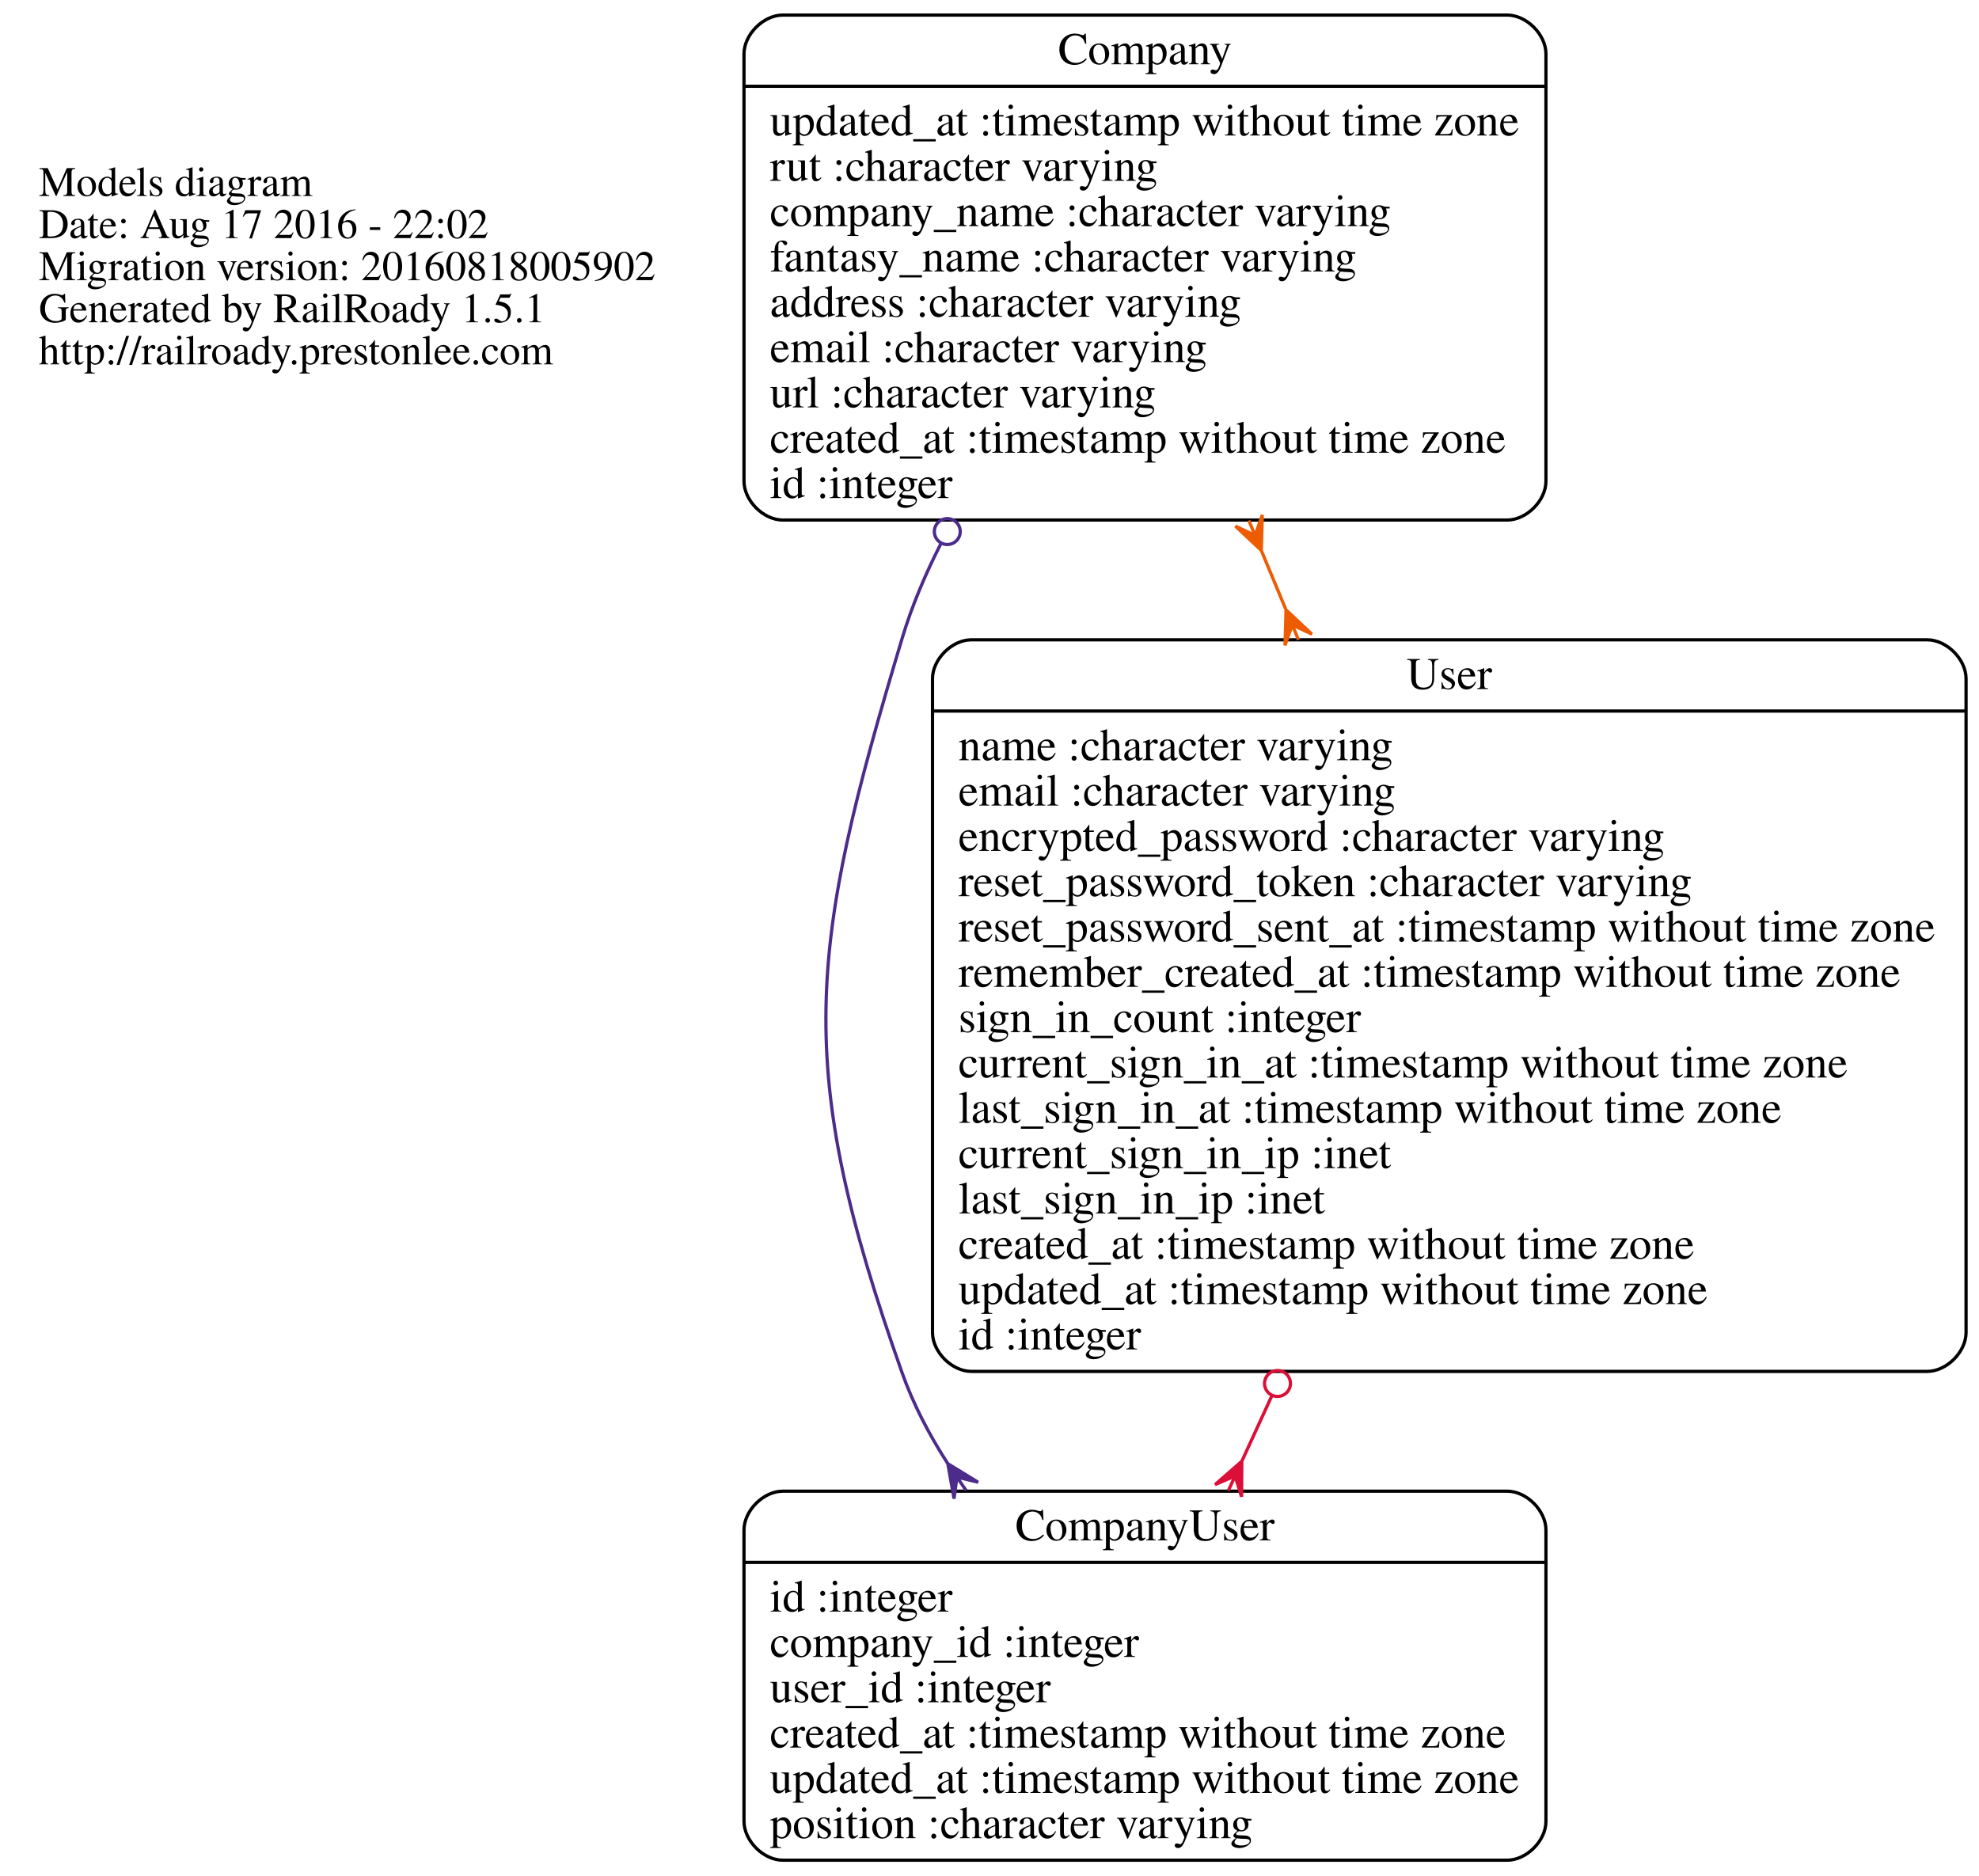
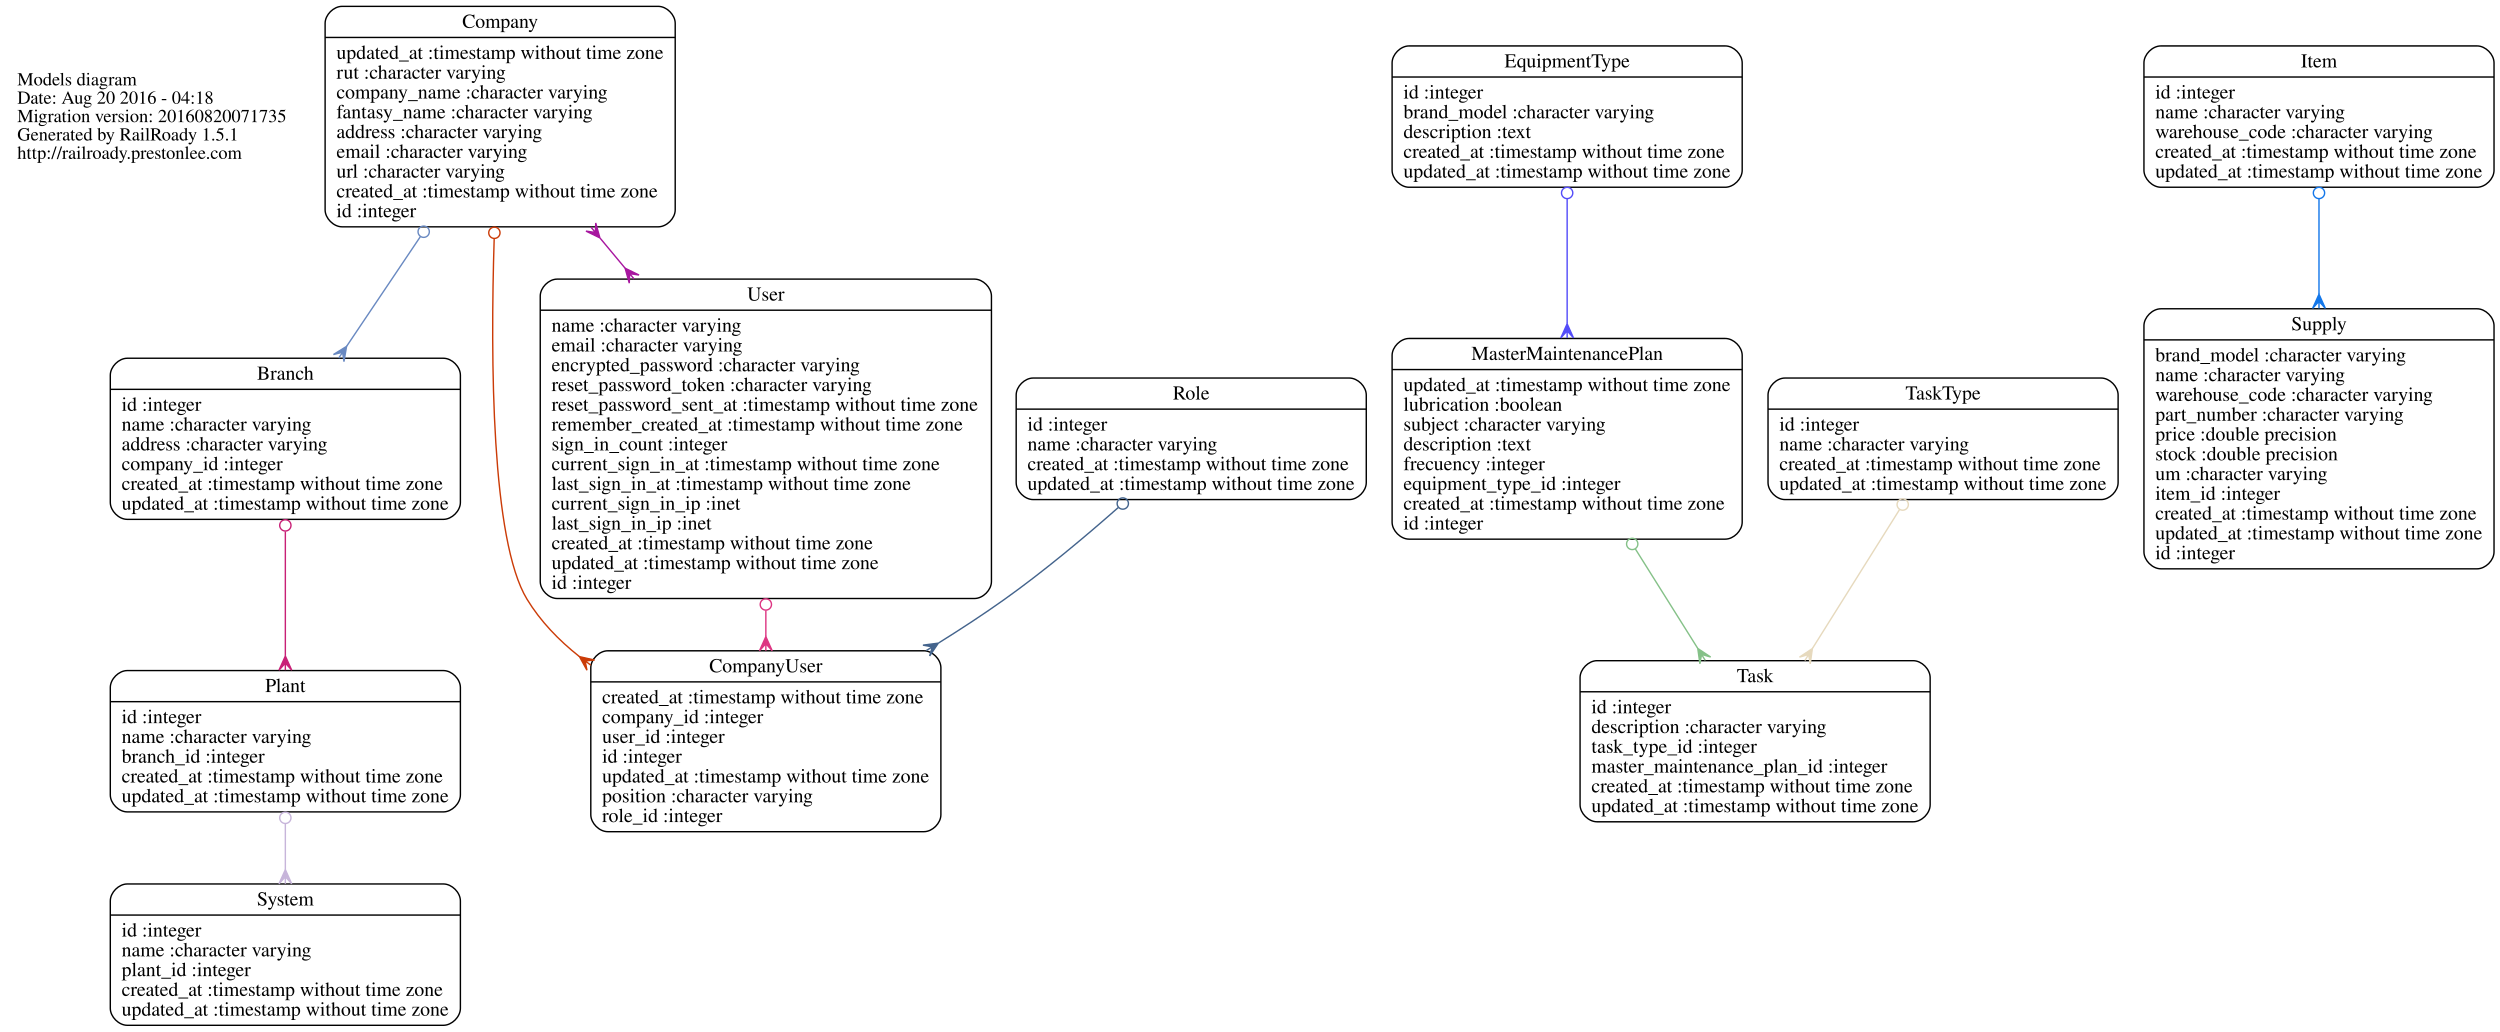
- <svg xmlns="http://www.w3.org/2000/svg" width="611pt" height="579pt" viewBox="0.00 0.00 611.32 579.00">
-   <g id="graph0" class="graph" transform="scale(1 1) rotate(0) translate(4 575)">
-     <polygon fill="none" stroke="none" points="-4,4 -4,-575 607.323,-575 607.323,4 -4,4" />
+ <svg xmlns="http://www.w3.org/2000/svg" width="1769pt" height="730pt" viewBox="0.00 0.00 1768.55 730.00">
+   <g id="graph0" class="graph" transform="scale(1 1) rotate(0) translate(4 726)">
+     <polygon fill="none" stroke="none" points="-4,4 -4,-726 1764.55,-726 1764.55,4 -4,4" />
    <g id="node1" class="node">
-       <text text-anchor="start" x="8" y="-514.6" font-family="Times,serif" font-size="13.00">Models diagram</text>
-       <text text-anchor="start" x="8" y="-501.6" font-family="Times,serif" font-size="13.00">Date: Aug 17 2016 - 22:02</text>
-       <text text-anchor="start" x="8" y="-488.6" font-family="Times,serif" font-size="13.00">Migration version: 20160818005902</text>
-       <text text-anchor="start" x="8" y="-475.6" font-family="Times,serif" font-size="13.00">Generated by RailRoady 1.5.1</text>
-       <text text-anchor="start" x="8" y="-462.6" font-family="Times,serif" font-size="13.00">http://railroady.prestonlee.com</text>
+       <text text-anchor="start" x="8" y="-665.6" font-family="Times,serif" font-size="13.00">Models diagram</text>
+       <text text-anchor="start" x="8" y="-652.6" font-family="Times,serif" font-size="13.00">Date: Aug 20 2016 - 04:18</text>
+       <text text-anchor="start" x="8" y="-639.6" font-family="Times,serif" font-size="13.00">Migration version: 20160820071735</text>
+       <text text-anchor="start" x="8" y="-626.6" font-family="Times,serif" font-size="13.00">Generated by RailRoady 1.5.1</text>
+       <text text-anchor="start" x="8" y="-613.6" font-family="Times,serif" font-size="13.00">http://railroady.prestonlee.com</text>
    </g>
    <g id="node2" class="node">
-       <path fill="none" stroke="black" d="M237.825,-414.5C237.825,-414.5 461.55,-414.5 461.55,-414.5 467.55,-414.5 473.55,-420.5 473.55,-426.5 473.55,-426.5 473.55,-558.5 473.55,-558.5 473.55,-564.5 467.55,-570.5 461.55,-570.5 461.55,-570.5 237.825,-570.5 237.825,-570.5 231.825,-570.5 225.825,-564.5 225.825,-558.5 225.825,-558.5 225.825,-426.5 225.825,-426.5 225.825,-420.5 231.825,-414.5 237.825,-414.5" />
-       <text text-anchor="middle" x="349.688" y="-555.3" font-family="Times,serif" font-size="14.00">Company</text>
-       <polyline fill="none" stroke="black" points="225.825,-548.5 473.55,-548.5 " />
-       <text text-anchor="start" x="233.825" y="-533.3" font-family="Times,serif" font-size="14.00">updated_at :timestamp without time zone</text>
-       <text text-anchor="start" x="233.825" y="-519.3" font-family="Times,serif" font-size="14.00">rut :character varying</text>
-       <text text-anchor="start" x="233.825" y="-505.3" font-family="Times,serif" font-size="14.00">company_name :character varying</text>
-       <text text-anchor="start" x="233.825" y="-491.3" font-family="Times,serif" font-size="14.00">fantasy_name :character varying</text>
-       <text text-anchor="start" x="233.825" y="-477.3" font-family="Times,serif" font-size="14.00">address :character varying</text>
-       <text text-anchor="start" x="233.825" y="-463.3" font-family="Times,serif" font-size="14.00">email :character varying</text>
-       <text text-anchor="start" x="233.825" y="-449.3" font-family="Times,serif" font-size="14.00">url :character varying</text>
-       <text text-anchor="start" x="233.825" y="-435.3" font-family="Times,serif" font-size="14.00">created_at :timestamp without time zone</text>
-       <text text-anchor="start" x="233.825" y="-421.3" font-family="Times,serif" font-size="14.00">id :integer</text>
+       <path fill="none" stroke="black" d="M85.825,-358.5C85.825,-358.5 309.55,-358.5 309.55,-358.5 315.55,-358.5 321.55,-364.5 321.55,-370.5 321.55,-370.5 321.55,-460.5 321.55,-460.5 321.55,-466.5 315.55,-472.5 309.55,-472.5 309.55,-472.5 85.825,-472.5 85.825,-472.5 79.825,-472.5 73.825,-466.5 73.825,-460.5 73.825,-460.5 73.825,-370.5 73.825,-370.5 73.825,-364.5 79.825,-358.5 85.825,-358.5" />
+       <text text-anchor="middle" x="197.688" y="-457.3" font-family="Times,serif" font-size="14.00">Branch</text>
+       <polyline fill="none" stroke="black" points="73.825,-450.5 321.55,-450.5 " />
+       <text text-anchor="start" x="81.825" y="-435.3" font-family="Times,serif" font-size="14.00">id :integer</text>
+       <text text-anchor="start" x="81.825" y="-421.3" font-family="Times,serif" font-size="14.00">name :character varying</text>
+       <text text-anchor="start" x="81.825" y="-407.3" font-family="Times,serif" font-size="14.00">address :character varying</text>
+       <text text-anchor="start" x="81.825" y="-393.3" font-family="Times,serif" font-size="14.00">company_id :integer</text>
+       <text text-anchor="start" x="81.825" y="-379.3" font-family="Times,serif" font-size="14.00">created_at :timestamp without time zone</text>
+       <text text-anchor="start" x="81.825" y="-365.3" font-family="Times,serif" font-size="14.00">updated_at :timestamp without time zone</text>
+     </g>
+     <g id="node8" class="node">
+       <path fill="none" stroke="black" d="M85.825,-151.5C85.825,-151.5 309.55,-151.5 309.55,-151.5 315.55,-151.5 321.55,-157.5 321.55,-163.5 321.55,-163.5 321.55,-239.5 321.55,-239.5 321.55,-245.5 315.55,-251.5 309.55,-251.5 309.55,-251.5 85.825,-251.5 85.825,-251.5 79.825,-251.5 73.825,-245.5 73.825,-239.5 73.825,-239.5 73.825,-163.5 73.825,-163.5 73.825,-157.5 79.825,-151.5 85.825,-151.5" />
+       <text text-anchor="middle" x="197.688" y="-236.3" font-family="Times,serif" font-size="14.00">Plant</text>
+       <polyline fill="none" stroke="black" points="73.825,-229.5 321.55,-229.5 " />
+       <text text-anchor="start" x="81.825" y="-214.3" font-family="Times,serif" font-size="14.00">id :integer</text>
+       <text text-anchor="start" x="81.825" y="-200.3" font-family="Times,serif" font-size="14.00">name :character varying</text>
+       <text text-anchor="start" x="81.825" y="-186.3" font-family="Times,serif" font-size="14.00">branch_id :integer</text>
+       <text text-anchor="start" x="81.825" y="-172.3" font-family="Times,serif" font-size="14.00">created_at :timestamp without time zone</text>
+       <text text-anchor="start" x="81.825" y="-158.3" font-family="Times,serif" font-size="14.00">updated_at :timestamp without time zone</text>
+     </g>
+     <g id="edge1" class="edge">
+       <path fill="none" stroke="#c82076" d="M197.688,-349.935C197.688,-321.955 197.688,-289.405 197.688,-262.017" />
+       <ellipse fill="none" stroke="#c82076" cx="197.688" cy="-354.244" rx="4" ry="4" />
+       <polygon fill="#c82076" stroke="#c82076" points="197.688,-261.793 202.188,-251.793 197.688,-256.793 197.688,-251.793 197.688,-251.793 197.688,-251.793 197.688,-256.793 193.188,-251.793 197.688,-261.793 197.688,-261.793" />
    </g>
    <g id="node3" class="node">
-       <path fill="none" stroke="black" d="M237.825,-0.5C237.825,-0.5 461.55,-0.5 461.55,-0.5 467.55,-0.5 473.55,-6.5 473.55,-12.5 473.55,-12.5 473.55,-102.5 473.55,-102.5 473.55,-108.5 467.55,-114.5 461.55,-114.5 461.55,-114.5 237.825,-114.5 237.825,-114.5 231.825,-114.5 225.825,-108.5 225.825,-102.5 225.825,-102.5 225.825,-12.5 225.825,-12.5 225.825,-6.5 231.825,-0.5 237.825,-0.5" />
-       <text text-anchor="middle" x="349.688" y="-99.3" font-family="Times,serif" font-size="14.00">CompanyUser</text>
-       <polyline fill="none" stroke="black" points="225.825,-92.5 473.55,-92.5 " />
-       <text text-anchor="start" x="233.825" y="-77.3" font-family="Times,serif" font-size="14.00">id :integer</text>
-       <text text-anchor="start" x="233.825" y="-63.3" font-family="Times,serif" font-size="14.00">company_id :integer</text>
-       <text text-anchor="start" x="233.825" y="-49.3" font-family="Times,serif" font-size="14.00">user_id :integer</text>
-       <text text-anchor="start" x="233.825" y="-35.3" font-family="Times,serif" font-size="14.00">created_at :timestamp without time zone</text>
-       <text text-anchor="start" x="233.825" y="-21.3" font-family="Times,serif" font-size="14.00">updated_at :timestamp without time zone</text>
-       <text text-anchor="start" x="233.825" y="-7.3" font-family="Times,serif" font-size="14.00">position :character varying</text>
-     </g>
-     <g id="edge1" class="edge">
-       <path fill="none" stroke="#4c2b8b" d="M286.67,-407.27C281.825,-397.759 277.667,-387.913 274.688,-378 245.649,-281.381 240.981,-246.092 274.688,-151 278.116,-141.328 283.035,-131.928 288.737,-123.06" />
-       <ellipse fill="none" stroke="#4c2b8b" cx="288.622" cy="-410.941" rx="4" ry="4" />
-       <polygon fill="#4c2b8b" stroke="#4c2b8b" points="288.785,-122.99 298.138,-117.265 291.603,-118.859 294.421,-114.729 294.421,-114.729 294.421,-114.729 291.603,-118.859 290.703,-112.193 288.785,-122.99 288.785,-122.99" />
+       <path fill="none" stroke="black" d="M237.825,-565.5C237.825,-565.5 461.55,-565.5 461.55,-565.5 467.55,-565.5 473.55,-571.5 473.55,-577.5 473.55,-577.5 473.55,-709.5 473.55,-709.5 473.55,-715.5 467.55,-721.5 461.55,-721.5 461.55,-721.5 237.825,-721.5 237.825,-721.5 231.825,-721.5 225.825,-715.5 225.825,-709.5 225.825,-709.5 225.825,-577.5 225.825,-577.5 225.825,-571.5 231.825,-565.5 237.825,-565.5" />
+       <text text-anchor="middle" x="349.688" y="-706.3" font-family="Times,serif" font-size="14.00">Company</text>
+       <polyline fill="none" stroke="black" points="225.825,-699.5 473.55,-699.5 " />
+       <text text-anchor="start" x="233.825" y="-684.3" font-family="Times,serif" font-size="14.00">updated_at :timestamp without time zone</text>
+       <text text-anchor="start" x="233.825" y="-670.3" font-family="Times,serif" font-size="14.00">rut :character varying</text>
+       <text text-anchor="start" x="233.825" y="-656.3" font-family="Times,serif" font-size="14.00">company_name :character varying</text>
+       <text text-anchor="start" x="233.825" y="-642.3" font-family="Times,serif" font-size="14.00">fantasy_name :character varying</text>
+       <text text-anchor="start" x="233.825" y="-628.3" font-family="Times,serif" font-size="14.00">address :character varying</text>
+       <text text-anchor="start" x="233.825" y="-614.3" font-family="Times,serif" font-size="14.00">email :character varying</text>
+       <text text-anchor="start" x="233.825" y="-600.3" font-family="Times,serif" font-size="14.00">url :character varying</text>
+       <text text-anchor="start" x="233.825" y="-586.3" font-family="Times,serif" font-size="14.00">created_at :timestamp without time zone</text>
+       <text text-anchor="start" x="233.825" y="-572.3" font-family="Times,serif" font-size="14.00">id :integer</text>
+     </g>
+     <g id="edge4" class="edge">
+       <path fill="none" stroke="#6989c1" d="M293.205,-558.52C275.966,-532.887 257.289,-505.117 241.061,-480.99" />
+       <ellipse fill="none" stroke="#6989c1" cx="295.571" cy="-562.037" rx="4" ry="4" />
+       <polygon fill="#6989c1" stroke="#6989c1" points="241.011,-480.915 239.164,-470.106 238.221,-476.766 235.43,-472.617 235.43,-472.617 235.43,-472.617 238.221,-476.766 231.696,-475.128 241.011,-480.915 241.011,-480.915" />
    </g>
    <g id="node4" class="node">
-       <path fill="none" stroke="black" d="M296.053,-151.5C296.053,-151.5 591.323,-151.5 591.323,-151.5 597.323,-151.5 603.323,-157.5 603.323,-163.5 603.323,-163.5 603.323,-365.5 603.323,-365.5 603.323,-371.5 597.323,-377.5 591.323,-377.5 591.323,-377.5 296.053,-377.5 296.053,-377.5 290.053,-377.5 284.053,-371.5 284.053,-365.5 284.053,-365.5 284.053,-163.5 284.053,-163.5 284.053,-157.5 290.053,-151.5 296.053,-151.5" />
-       <text text-anchor="middle" x="443.688" y="-362.3" font-family="Times,serif" font-size="14.00">User</text>
-       <polyline fill="none" stroke="black" points="284.053,-355.5 603.323,-355.5 " />
-       <text text-anchor="start" x="292.053" y="-340.3" font-family="Times,serif" font-size="14.00">name :character varying</text>
-       <text text-anchor="start" x="292.053" y="-326.3" font-family="Times,serif" font-size="14.00">email :character varying</text>
-       <text text-anchor="start" x="292.053" y="-312.3" font-family="Times,serif" font-size="14.00">encrypted_password :character varying</text>
-       <text text-anchor="start" x="292.053" y="-298.3" font-family="Times,serif" font-size="14.00">reset_password_token :character varying</text>
-       <text text-anchor="start" x="292.053" y="-284.3" font-family="Times,serif" font-size="14.00">reset_password_sent_at :timestamp without time zone</text>
-       <text text-anchor="start" x="292.053" y="-270.3" font-family="Times,serif" font-size="14.00">remember_created_at :timestamp without time zone</text>
-       <text text-anchor="start" x="292.053" y="-256.3" font-family="Times,serif" font-size="14.00">sign_in_count :integer</text>
-       <text text-anchor="start" x="292.053" y="-242.3" font-family="Times,serif" font-size="14.00">current_sign_in_at :timestamp without time zone</text>
-       <text text-anchor="start" x="292.053" y="-228.3" font-family="Times,serif" font-size="14.00">last_sign_in_at :timestamp without time zone</text>
-       <text text-anchor="start" x="292.053" y="-214.3" font-family="Times,serif" font-size="14.00">current_sign_in_ip :inet</text>
-       <text text-anchor="start" x="292.053" y="-200.3" font-family="Times,serif" font-size="14.00">last_sign_in_ip :inet</text>
-       <text text-anchor="start" x="292.053" y="-186.3" font-family="Times,serif" font-size="14.00">created_at :timestamp without time zone</text>
-       <text text-anchor="start" x="292.053" y="-172.3" font-family="Times,serif" font-size="14.00">updated_at :timestamp without time zone</text>
-       <text text-anchor="start" x="292.053" y="-158.3" font-family="Times,serif" font-size="14.00">id :integer</text>
+       <path fill="none" stroke="black" d="M425.825,-137.5C425.825,-137.5 649.55,-137.5 649.55,-137.5 655.55,-137.5 661.55,-143.5 661.55,-149.5 661.55,-149.5 661.55,-253.5 661.55,-253.5 661.55,-259.5 655.55,-265.5 649.55,-265.5 649.55,-265.5 425.825,-265.5 425.825,-265.5 419.825,-265.5 413.825,-259.5 413.825,-253.5 413.825,-253.5 413.825,-149.5 413.825,-149.5 413.825,-143.5 419.825,-137.5 425.825,-137.5" />
+       <text text-anchor="middle" x="537.688" y="-250.3" font-family="Times,serif" font-size="14.00">CompanyUser</text>
+       <polyline fill="none" stroke="black" points="413.825,-243.5 661.55,-243.5 " />
+       <text text-anchor="start" x="421.825" y="-228.3" font-family="Times,serif" font-size="14.00">created_at :timestamp without time zone</text>
+       <text text-anchor="start" x="421.825" y="-214.3" font-family="Times,serif" font-size="14.00">company_id :integer</text>
+       <text text-anchor="start" x="421.825" y="-200.3" font-family="Times,serif" font-size="14.00">user_id :integer</text>
+       <text text-anchor="start" x="421.825" y="-186.3" font-family="Times,serif" font-size="14.00">id :integer</text>
+       <text text-anchor="start" x="421.825" y="-172.3" font-family="Times,serif" font-size="14.00">updated_at :timestamp without time zone</text>
+       <text text-anchor="start" x="421.825" y="-158.3" font-family="Times,serif" font-size="14.00">position :character varying</text>
+       <text text-anchor="start" x="421.825" y="-144.3" font-family="Times,serif" font-size="14.00">role_id :integer</text>
    </g>
    <g id="edge2" class="edge">
-       <path fill="none" stroke="#ed5c03" d="M385.645,-405.05C388.107,-399.13 390.613,-393.105 393.132,-387.048" />
-       <polygon fill="#ed5c03" stroke="#ed5c03" points="385.615,-405.123 377.619,-412.628 383.695,-409.739 381.774,-414.356 381.774,-414.356 381.774,-414.356 383.695,-409.739 385.929,-416.084 385.615,-405.123 385.615,-405.123" />
-       <polygon fill="#ed5c03" stroke="#ed5c03" points="393.258,-386.747 401.253,-379.241 395.178,-382.13 397.098,-377.513 397.098,-377.513 397.098,-377.513 395.178,-382.13 392.943,-375.785 393.258,-386.747 393.258,-386.747" />
+       <path fill="none" stroke="#cb3b07" d="M345.468,-557.289C342.739,-470.603 343.52,-343.308 368.688,-302 378.179,-286.422 391.1,-273.006 405.6,-261.529" />
+       <ellipse fill="none" stroke="#cb3b07" cx="345.601" cy="-561.287" rx="4" ry="4" />
+       <polygon fill="#cb3b07" stroke="#cb3b07" points="405.817,-261.366 416.512,-258.947 409.811,-258.359 413.806,-255.352 413.806,-255.352 413.806,-255.352 409.811,-258.359 411.099,-251.757 405.817,-261.366 405.817,-261.366" />
+     </g>
+     <g id="node14" class="node">
+       <path fill="none" stroke="black" d="M390.053,-302.5C390.053,-302.5 685.323,-302.5 685.323,-302.5 691.323,-302.5 697.323,-308.5 697.323,-314.5 697.323,-314.5 697.323,-516.5 697.323,-516.5 697.323,-522.5 691.323,-528.5 685.323,-528.5 685.323,-528.5 390.053,-528.5 390.053,-528.5 384.053,-528.5 378.053,-522.5 378.053,-516.5 378.053,-516.5 378.053,-314.5 378.053,-314.5 378.053,-308.5 384.053,-302.5 390.053,-302.5" />
+       <text text-anchor="middle" x="537.688" y="-513.3" font-family="Times,serif" font-size="14.00">User</text>
+       <polyline fill="none" stroke="black" points="378.053,-506.5 697.323,-506.5 " />
+       <text text-anchor="start" x="386.053" y="-491.3" font-family="Times,serif" font-size="14.00">name :character varying</text>
+       <text text-anchor="start" x="386.053" y="-477.3" font-family="Times,serif" font-size="14.00">email :character varying</text>
+       <text text-anchor="start" x="386.053" y="-463.3" font-family="Times,serif" font-size="14.00">encrypted_password :character varying</text>
+       <text text-anchor="start" x="386.053" y="-449.3" font-family="Times,serif" font-size="14.00">reset_password_token :character varying</text>
+       <text text-anchor="start" x="386.053" y="-435.3" font-family="Times,serif" font-size="14.00">reset_password_sent_at :timestamp without time zone</text>
+       <text text-anchor="start" x="386.053" y="-421.3" font-family="Times,serif" font-size="14.00">remember_created_at :timestamp without time zone</text>
+       <text text-anchor="start" x="386.053" y="-407.3" font-family="Times,serif" font-size="14.00">sign_in_count :integer</text>
+       <text text-anchor="start" x="386.053" y="-393.3" font-family="Times,serif" font-size="14.00">current_sign_in_at :timestamp without time zone</text>
+       <text text-anchor="start" x="386.053" y="-379.3" font-family="Times,serif" font-size="14.00">last_sign_in_at :timestamp without time zone</text>
+       <text text-anchor="start" x="386.053" y="-365.3" font-family="Times,serif" font-size="14.00">current_sign_in_ip :inet</text>
+       <text text-anchor="start" x="386.053" y="-351.3" font-family="Times,serif" font-size="14.00">last_sign_in_ip :inet</text>
+       <text text-anchor="start" x="386.053" y="-337.3" font-family="Times,serif" font-size="14.00">created_at :timestamp without time zone</text>
+       <text text-anchor="start" x="386.053" y="-323.3" font-family="Times,serif" font-size="14.00">updated_at :timestamp without time zone</text>
+       <text text-anchor="start" x="386.053" y="-309.3" font-family="Times,serif" font-size="14.00">id :integer</text>
    </g>
    <g id="edge3" class="edge">
-       <path fill="none" stroke="#db0f37" d="M388.885,-143.983C385.76,-137.168 382.683,-130.457 379.71,-123.973" />
-       <ellipse fill="none" stroke="#db0f37" cx="390.62" cy="-147.767" rx="4" ry="4" />
-       <polygon fill="#db0f37" stroke="#db0f37" points="379.604,-123.743 379.526,-112.777 377.52,-119.198 375.436,-114.653 375.436,-114.653 375.436,-114.653 377.52,-119.198 371.345,-116.528 379.604,-123.743 379.604,-123.743" />
+       <path fill="none" stroke="#a7169f" d="M420.418,-557.473C426.203,-550.518 432.114,-543.413 438.055,-536.271" />
+       <polygon fill="#a7169f" stroke="#a7169f" points="420.256,-557.668 410.401,-562.478 417.058,-561.512 413.861,-565.356 413.861,-565.356 413.861,-565.356 417.058,-561.512 417.32,-568.234 420.256,-557.668 420.256,-557.668" />
+       <polygon fill="#a7169f" stroke="#a7169f" points="438.113,-536.201 447.968,-531.391 441.311,-532.357 444.509,-528.513 444.509,-528.513 444.509,-528.513 441.311,-532.357 441.049,-525.635 438.113,-536.201 438.113,-536.201" />
+     </g>
+     <g id="node5" class="node">
+       <path fill="none" stroke="black" d="M992.825,-593.5C992.825,-593.5 1216.55,-593.5 1216.55,-593.5 1222.55,-593.5 1228.55,-599.5 1228.55,-605.5 1228.55,-605.5 1228.55,-681.5 1228.55,-681.5 1228.55,-687.5 1222.55,-693.5 1216.55,-693.5 1216.55,-693.5 992.825,-693.5 992.825,-693.5 986.825,-693.5 980.825,-687.5 980.825,-681.5 980.825,-681.5 980.825,-605.5 980.825,-605.5 980.825,-599.5 986.825,-593.5 992.825,-593.5" />
+       <text text-anchor="middle" x="1104.69" y="-678.3" font-family="Times,serif" font-size="14.00">EquipmentType</text>
+       <polyline fill="none" stroke="black" points="980.825,-671.5 1228.55,-671.5 " />
+       <text text-anchor="start" x="988.825" y="-656.3" font-family="Times,serif" font-size="14.00">id :integer</text>
+       <text text-anchor="start" x="988.825" y="-642.3" font-family="Times,serif" font-size="14.00">brand_model :character varying</text>
+       <text text-anchor="start" x="988.825" y="-628.3" font-family="Times,serif" font-size="14.00">description :text</text>
+       <text text-anchor="start" x="988.825" y="-614.3" font-family="Times,serif" font-size="14.00">created_at :timestamp without time zone</text>
+       <text text-anchor="start" x="988.825" y="-600.3" font-family="Times,serif" font-size="14.00">updated_at :timestamp without time zone</text>
+     </g>
+     <g id="node7" class="node">
+       <path fill="none" stroke="black" d="M992.825,-344.5C992.825,-344.5 1216.55,-344.5 1216.55,-344.5 1222.55,-344.5 1228.55,-350.5 1228.55,-356.5 1228.55,-356.5 1228.55,-474.5 1228.55,-474.5 1228.55,-480.5 1222.55,-486.5 1216.55,-486.5 1216.55,-486.5 992.825,-486.5 992.825,-486.5 986.825,-486.5 980.825,-480.5 980.825,-474.5 980.825,-474.5 980.825,-356.5 980.825,-356.5 980.825,-350.5 986.825,-344.5 992.825,-344.5" />
+       <text text-anchor="middle" x="1104.69" y="-471.3" font-family="Times,serif" font-size="14.00">MasterMaintenancePlan</text>
+       <polyline fill="none" stroke="black" points="980.825,-464.5 1228.55,-464.5 " />
+       <text text-anchor="start" x="988.825" y="-449.3" font-family="Times,serif" font-size="14.00">updated_at :timestamp without time zone</text>
+       <text text-anchor="start" x="988.825" y="-435.3" font-family="Times,serif" font-size="14.00">lubrication :boolean</text>
+       <text text-anchor="start" x="988.825" y="-421.3" font-family="Times,serif" font-size="14.00">subject :character varying</text>
+       <text text-anchor="start" x="988.825" y="-407.3" font-family="Times,serif" font-size="14.00">description :text</text>
+       <text text-anchor="start" x="988.825" y="-393.3" font-family="Times,serif" font-size="14.00">frecuency :integer</text>
+       <text text-anchor="start" x="988.825" y="-379.3" font-family="Times,serif" font-size="14.00">equipment_type_id :integer</text>
+       <text text-anchor="start" x="988.825" y="-365.3" font-family="Times,serif" font-size="14.00">created_at :timestamp without time zone</text>
+       <text text-anchor="start" x="988.825" y="-351.3" font-family="Times,serif" font-size="14.00">id :integer</text>
+     </g>
+     <g id="edge5" class="edge">
+       <path fill="none" stroke="#534cf9" d="M1104.69,-585.224C1104.69,-558.485 1104.69,-526.193 1104.69,-497.048" />
+       <ellipse fill="none" stroke="#534cf9" cx="1104.69" cy="-589.461" rx="4" ry="4" />
+       <polygon fill="#534cf9" stroke="#534cf9" points="1104.69,-496.885 1109.19,-486.885 1104.69,-491.885 1104.69,-486.885 1104.69,-486.885 1104.69,-486.885 1104.69,-491.885 1100.19,-486.885 1104.69,-496.885 1104.69,-496.885" />
+     </g>
+     <g id="node6" class="node">
+       <path fill="none" stroke="black" d="M1524.83,-593.5C1524.83,-593.5 1748.55,-593.5 1748.55,-593.5 1754.55,-593.5 1760.55,-599.5 1760.55,-605.5 1760.55,-605.5 1760.55,-681.5 1760.55,-681.5 1760.55,-687.5 1754.55,-693.5 1748.55,-693.5 1748.55,-693.5 1524.83,-693.5 1524.83,-693.5 1518.83,-693.5 1512.83,-687.5 1512.83,-681.5 1512.83,-681.5 1512.83,-605.5 1512.83,-605.5 1512.83,-599.5 1518.83,-593.5 1524.83,-593.5" />
+       <text text-anchor="middle" x="1636.69" y="-678.3" font-family="Times,serif" font-size="14.00">Item</text>
+       <polyline fill="none" stroke="black" points="1512.83,-671.5 1760.55,-671.5 " />
+       <text text-anchor="start" x="1520.83" y="-656.3" font-family="Times,serif" font-size="14.00">id :integer</text>
+       <text text-anchor="start" x="1520.83" y="-642.3" font-family="Times,serif" font-size="14.00">name :character varying</text>
+       <text text-anchor="start" x="1520.83" y="-628.3" font-family="Times,serif" font-size="14.00">warehouse_code :character varying</text>
+       <text text-anchor="start" x="1520.83" y="-614.3" font-family="Times,serif" font-size="14.00">created_at :timestamp without time zone</text>
+       <text text-anchor="start" x="1520.83" y="-600.3" font-family="Times,serif" font-size="14.00">updated_at :timestamp without time zone</text>
+     </g>
+     <g id="node10" class="node">
+       <path fill="none" stroke="black" d="M1524.83,-323.5C1524.83,-323.5 1748.55,-323.5 1748.55,-323.5 1754.55,-323.5 1760.55,-329.5 1760.55,-335.5 1760.55,-335.5 1760.55,-495.5 1760.55,-495.5 1760.55,-501.5 1754.55,-507.5 1748.55,-507.5 1748.55,-507.5 1524.83,-507.5 1524.83,-507.5 1518.83,-507.5 1512.83,-501.5 1512.83,-495.5 1512.83,-495.5 1512.83,-335.5 1512.83,-335.5 1512.83,-329.5 1518.83,-323.5 1524.83,-323.5" />
+       <text text-anchor="middle" x="1636.69" y="-492.3" font-family="Times,serif" font-size="14.00">Supply</text>
+       <polyline fill="none" stroke="black" points="1512.83,-485.5 1760.55,-485.5 " />
+       <text text-anchor="start" x="1520.83" y="-470.3" font-family="Times,serif" font-size="14.00">brand_model :character varying</text>
+       <text text-anchor="start" x="1520.83" y="-456.3" font-family="Times,serif" font-size="14.00">name :character varying</text>
+       <text text-anchor="start" x="1520.83" y="-442.3" font-family="Times,serif" font-size="14.00">warehouse_code :character varying</text>
+       <text text-anchor="start" x="1520.83" y="-428.3" font-family="Times,serif" font-size="14.00">part_number :character varying</text>
+       <text text-anchor="start" x="1520.83" y="-414.3" font-family="Times,serif" font-size="14.00">price :double precision</text>
+       <text text-anchor="start" x="1520.83" y="-400.3" font-family="Times,serif" font-size="14.00">stock :double precision</text>
+       <text text-anchor="start" x="1520.83" y="-386.3" font-family="Times,serif" font-size="14.00">um :character varying</text>
+       <text text-anchor="start" x="1520.83" y="-372.3" font-family="Times,serif" font-size="14.00">item_id :integer</text>
+       <text text-anchor="start" x="1520.83" y="-358.3" font-family="Times,serif" font-size="14.00">created_at :timestamp without time zone</text>
+       <text text-anchor="start" x="1520.83" y="-344.3" font-family="Times,serif" font-size="14.00">updated_at :timestamp without time zone</text>
+       <text text-anchor="start" x="1520.83" y="-330.3" font-family="Times,serif" font-size="14.00">id :integer</text>
+     </g>
+     <g id="edge6" class="edge">
+       <path fill="none" stroke="#1377ea" d="M1636.69,-585.335C1636.69,-564.854 1636.69,-541.106 1636.69,-518.005" />
+       <ellipse fill="none" stroke="#1377ea" cx="1636.69" cy="-589.461" rx="4" ry="4" />
+       <polygon fill="#1377ea" stroke="#1377ea" points="1636.69,-517.804 1641.19,-507.804 1636.69,-512.804 1636.69,-507.804 1636.69,-507.804 1636.69,-507.804 1636.69,-512.804 1632.19,-507.805 1636.69,-517.804 1636.69,-517.804" />
+     </g>
+     <g id="node12" class="node">
+       <path fill="none" stroke="black" d="M1125.83,-144.5C1125.83,-144.5 1349.55,-144.5 1349.55,-144.5 1355.55,-144.5 1361.55,-150.5 1361.55,-156.5 1361.55,-156.5 1361.55,-246.5 1361.55,-246.5 1361.55,-252.5 1355.55,-258.5 1349.55,-258.5 1349.55,-258.5 1125.83,-258.5 1125.83,-258.5 1119.83,-258.5 1113.83,-252.5 1113.83,-246.5 1113.83,-246.5 1113.83,-156.5 1113.83,-156.5 1113.83,-150.5 1119.83,-144.5 1125.83,-144.5" />
+       <text text-anchor="middle" x="1237.69" y="-243.3" font-family="Times,serif" font-size="14.00">Task</text>
+       <polyline fill="none" stroke="black" points="1113.83,-236.5 1361.55,-236.5 " />
+       <text text-anchor="start" x="1121.83" y="-221.3" font-family="Times,serif" font-size="14.00">id :integer</text>
+       <text text-anchor="start" x="1121.83" y="-207.3" font-family="Times,serif" font-size="14.00">description :character varying</text>
+       <text text-anchor="start" x="1121.83" y="-193.3" font-family="Times,serif" font-size="14.00">task_type_id :integer</text>
+       <text text-anchor="start" x="1121.83" y="-179.3" font-family="Times,serif" font-size="14.00">master_maintenance_plan_id :integer</text>
+       <text text-anchor="start" x="1121.83" y="-165.3" font-family="Times,serif" font-size="14.00">created_at :timestamp without time zone</text>
+       <text text-anchor="start" x="1121.83" y="-151.3" font-family="Times,serif" font-size="14.00">updated_at :timestamp without time zone</text>
+     </g>
+     <g id="edge7" class="edge">
+       <path fill="none" stroke="#85c188" d="M1152.95,-337.569C1167.4,-314.54 1183.09,-289.527 1197,-267.357" />
+       <ellipse fill="none" stroke="#85c188" cx="1150.73" cy="-341.107" rx="4" ry="4" />
+       <polygon fill="#85c188" stroke="#85c188" points="1197.12,-267.16 1206.25,-261.081 1199.78,-262.925 1202.44,-258.689 1202.44,-258.689 1202.44,-258.689 1199.78,-262.925 1198.62,-256.298 1197.12,-267.16 1197.12,-267.16" />
+     </g>
+     <g id="node11" class="node">
+       <path fill="none" stroke="black" d="M85.825,-0.5C85.825,-0.5 309.55,-0.5 309.55,-0.5 315.55,-0.5 321.55,-6.5 321.55,-12.5 321.55,-12.5 321.55,-88.5 321.55,-88.5 321.55,-94.5 315.55,-100.5 309.55,-100.5 309.55,-100.5 85.825,-100.5 85.825,-100.5 79.825,-100.5 73.825,-94.5 73.825,-88.5 73.825,-88.5 73.825,-12.5 73.825,-12.5 73.825,-6.5 79.825,-0.5 85.825,-0.5" />
+       <text text-anchor="middle" x="197.688" y="-85.3" font-family="Times,serif" font-size="14.00">System</text>
+       <polyline fill="none" stroke="black" points="73.825,-78.5 321.55,-78.5 " />
+       <text text-anchor="start" x="81.825" y="-63.3" font-family="Times,serif" font-size="14.00">id :integer</text>
+       <text text-anchor="start" x="81.825" y="-49.3" font-family="Times,serif" font-size="14.00">name :character varying</text>
+       <text text-anchor="start" x="81.825" y="-35.3" font-family="Times,serif" font-size="14.00">plant_id :integer</text>
+       <text text-anchor="start" x="81.825" y="-21.3" font-family="Times,serif" font-size="14.00">created_at :timestamp without time zone</text>
+       <text text-anchor="start" x="81.825" y="-7.3" font-family="Times,serif" font-size="14.00">updated_at :timestamp without time zone</text>
+     </g>
+     <g id="edge8" class="edge">
+       <path fill="none" stroke="#c7b5da" d="M197.688,-143.157C197.688,-132.529 197.688,-121.409 197.688,-110.727" />
+       <ellipse fill="none" stroke="#c7b5da" cx="197.688" cy="-147.299" rx="4" ry="4" />
+       <polygon fill="#c7b5da" stroke="#c7b5da" points="197.688,-110.649 202.188,-100.649 197.688,-105.649 197.688,-100.649 197.688,-100.649 197.688,-100.649 197.688,-105.649 193.188,-100.649 197.688,-110.649 197.688,-110.649" />
+     </g>
+     <g id="node9" class="node">
+       <path fill="none" stroke="black" d="M726.825,-372.5C726.825,-372.5 950.55,-372.5 950.55,-372.5 956.55,-372.5 962.55,-378.5 962.55,-384.5 962.55,-384.5 962.55,-446.5 962.55,-446.5 962.55,-452.5 956.55,-458.5 950.55,-458.5 950.55,-458.5 726.825,-458.5 726.825,-458.5 720.825,-458.5 714.825,-452.5 714.825,-446.5 714.825,-446.5 714.825,-384.5 714.825,-384.5 714.825,-378.5 720.825,-372.5 726.825,-372.5" />
+       <text text-anchor="middle" x="838.688" y="-443.3" font-family="Times,serif" font-size="14.00">Role</text>
+       <polyline fill="none" stroke="black" points="714.825,-436.5 962.55,-436.5 " />
+       <text text-anchor="start" x="722.825" y="-421.3" font-family="Times,serif" font-size="14.00">id :integer</text>
+       <text text-anchor="start" x="722.825" y="-407.3" font-family="Times,serif" font-size="14.00">name :character varying</text>
+       <text text-anchor="start" x="722.825" y="-393.3" font-family="Times,serif" font-size="14.00">created_at :timestamp without time zone</text>
+       <text text-anchor="start" x="722.825" y="-379.3" font-family="Times,serif" font-size="14.00">updated_at :timestamp without time zone</text>
+     </g>
+     <g id="edge9" class="edge">
+       <path fill="none" stroke="#43638c" d="M787.024,-366.837C763.321,-345.935 734.378,-321.725 706.688,-302 691.947,-291.499 676.041,-281.07 660.09,-271.134" />
+       <ellipse fill="none" stroke="#43638c" cx="790.255" cy="-369.702" rx="4" ry="4" />
+       <polygon fill="#43638c" stroke="#43638c" points="659.741,-270.919 653.594,-261.838 655.486,-268.293 651.231,-265.668 651.231,-265.668 651.231,-265.668 655.486,-268.293 648.868,-269.497 659.741,-270.919 659.741,-270.919" />
+     </g>
+     <g id="node13" class="node">
+       <path fill="none" stroke="black" d="M1258.83,-372.5C1258.83,-372.5 1482.55,-372.5 1482.55,-372.5 1488.55,-372.5 1494.55,-378.5 1494.55,-384.5 1494.55,-384.5 1494.55,-446.5 1494.55,-446.5 1494.55,-452.5 1488.55,-458.5 1482.55,-458.5 1482.55,-458.5 1258.83,-458.5 1258.83,-458.5 1252.83,-458.5 1246.83,-452.5 1246.83,-446.5 1246.83,-446.5 1246.83,-384.5 1246.83,-384.5 1246.83,-378.5 1252.83,-372.5 1258.83,-372.5" />
+       <text text-anchor="middle" x="1370.69" y="-443.3" font-family="Times,serif" font-size="14.00">TaskType</text>
+       <polyline fill="none" stroke="black" points="1246.83,-436.5 1494.55,-436.5 " />
+       <text text-anchor="start" x="1254.83" y="-421.3" font-family="Times,serif" font-size="14.00">id :integer</text>
+       <text text-anchor="start" x="1254.83" y="-407.3" font-family="Times,serif" font-size="14.00">name :character varying</text>
+       <text text-anchor="start" x="1254.83" y="-393.3" font-family="Times,serif" font-size="14.00">created_at :timestamp without time zone</text>
+       <text text-anchor="start" x="1254.83" y="-379.3" font-family="Times,serif" font-size="14.00">updated_at :timestamp without time zone</text>
+     </g>
+     <g id="edge10" class="edge">
+       <path fill="none" stroke="#e6d9bd" d="M1339.82,-365.302C1321.54,-336.155 1298.15,-298.877 1278.37,-267.349" />
+       <ellipse fill="none" stroke="#e6d9bd" cx="1342.13" cy="-368.974" rx="4" ry="4" />
+       <polygon fill="#e6d9bd" stroke="#e6d9bd" points="1278.21,-267.091 1276.71,-256.228 1275.55,-262.855 1272.9,-258.62 1272.9,-258.62 1272.9,-258.62 1275.55,-262.855 1269.08,-261.011 1278.21,-267.091 1278.21,-267.091" />
+     </g>
+     <g id="edge11" class="edge">
+       <path fill="none" stroke="#dd3582" d="M537.688,-294.039C537.688,-287.769 537.688,-281.568 537.688,-275.525" />
+       <ellipse fill="none" stroke="#dd3582" cx="537.688" cy="-298.292" rx="4" ry="4" />
+       <polygon fill="#dd3582" stroke="#dd3582" points="537.688,-275.522 542.188,-265.522 537.688,-270.522 537.688,-265.522 537.688,-265.522 537.688,-265.522 537.688,-270.522 533.188,-265.522 537.688,-275.522 537.688,-275.522" />
    </g>
  </g>
</svg>
